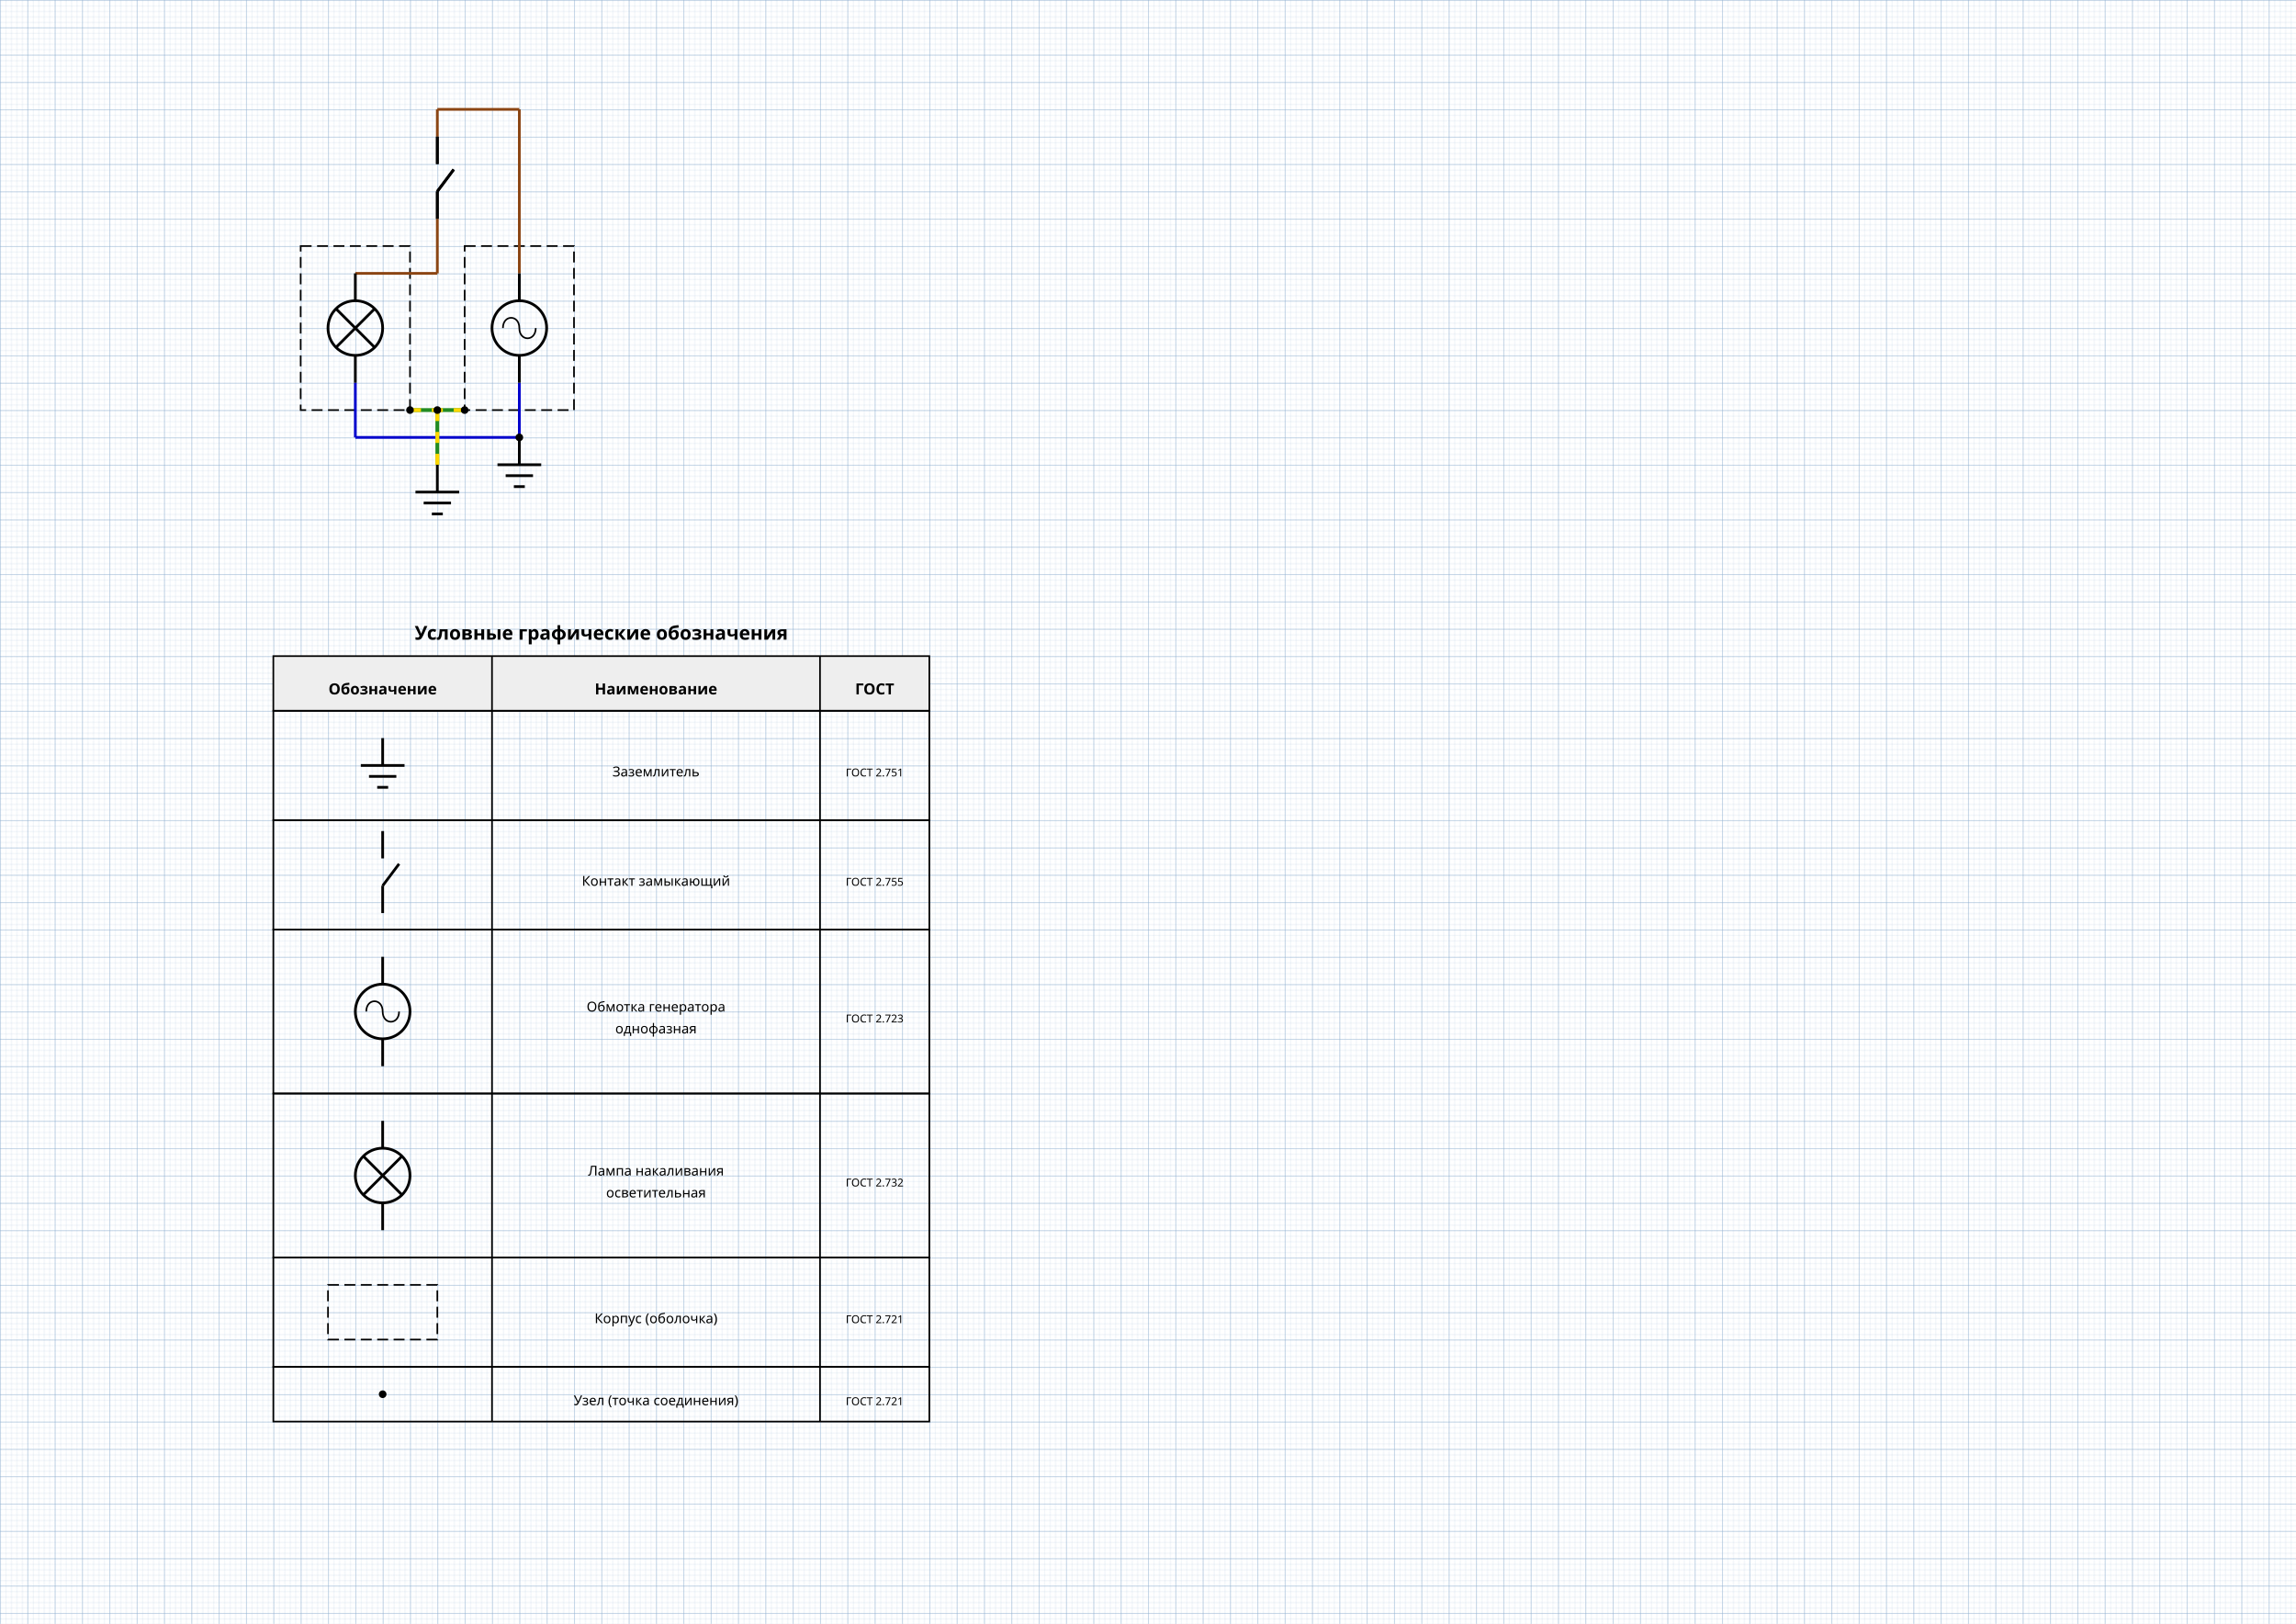
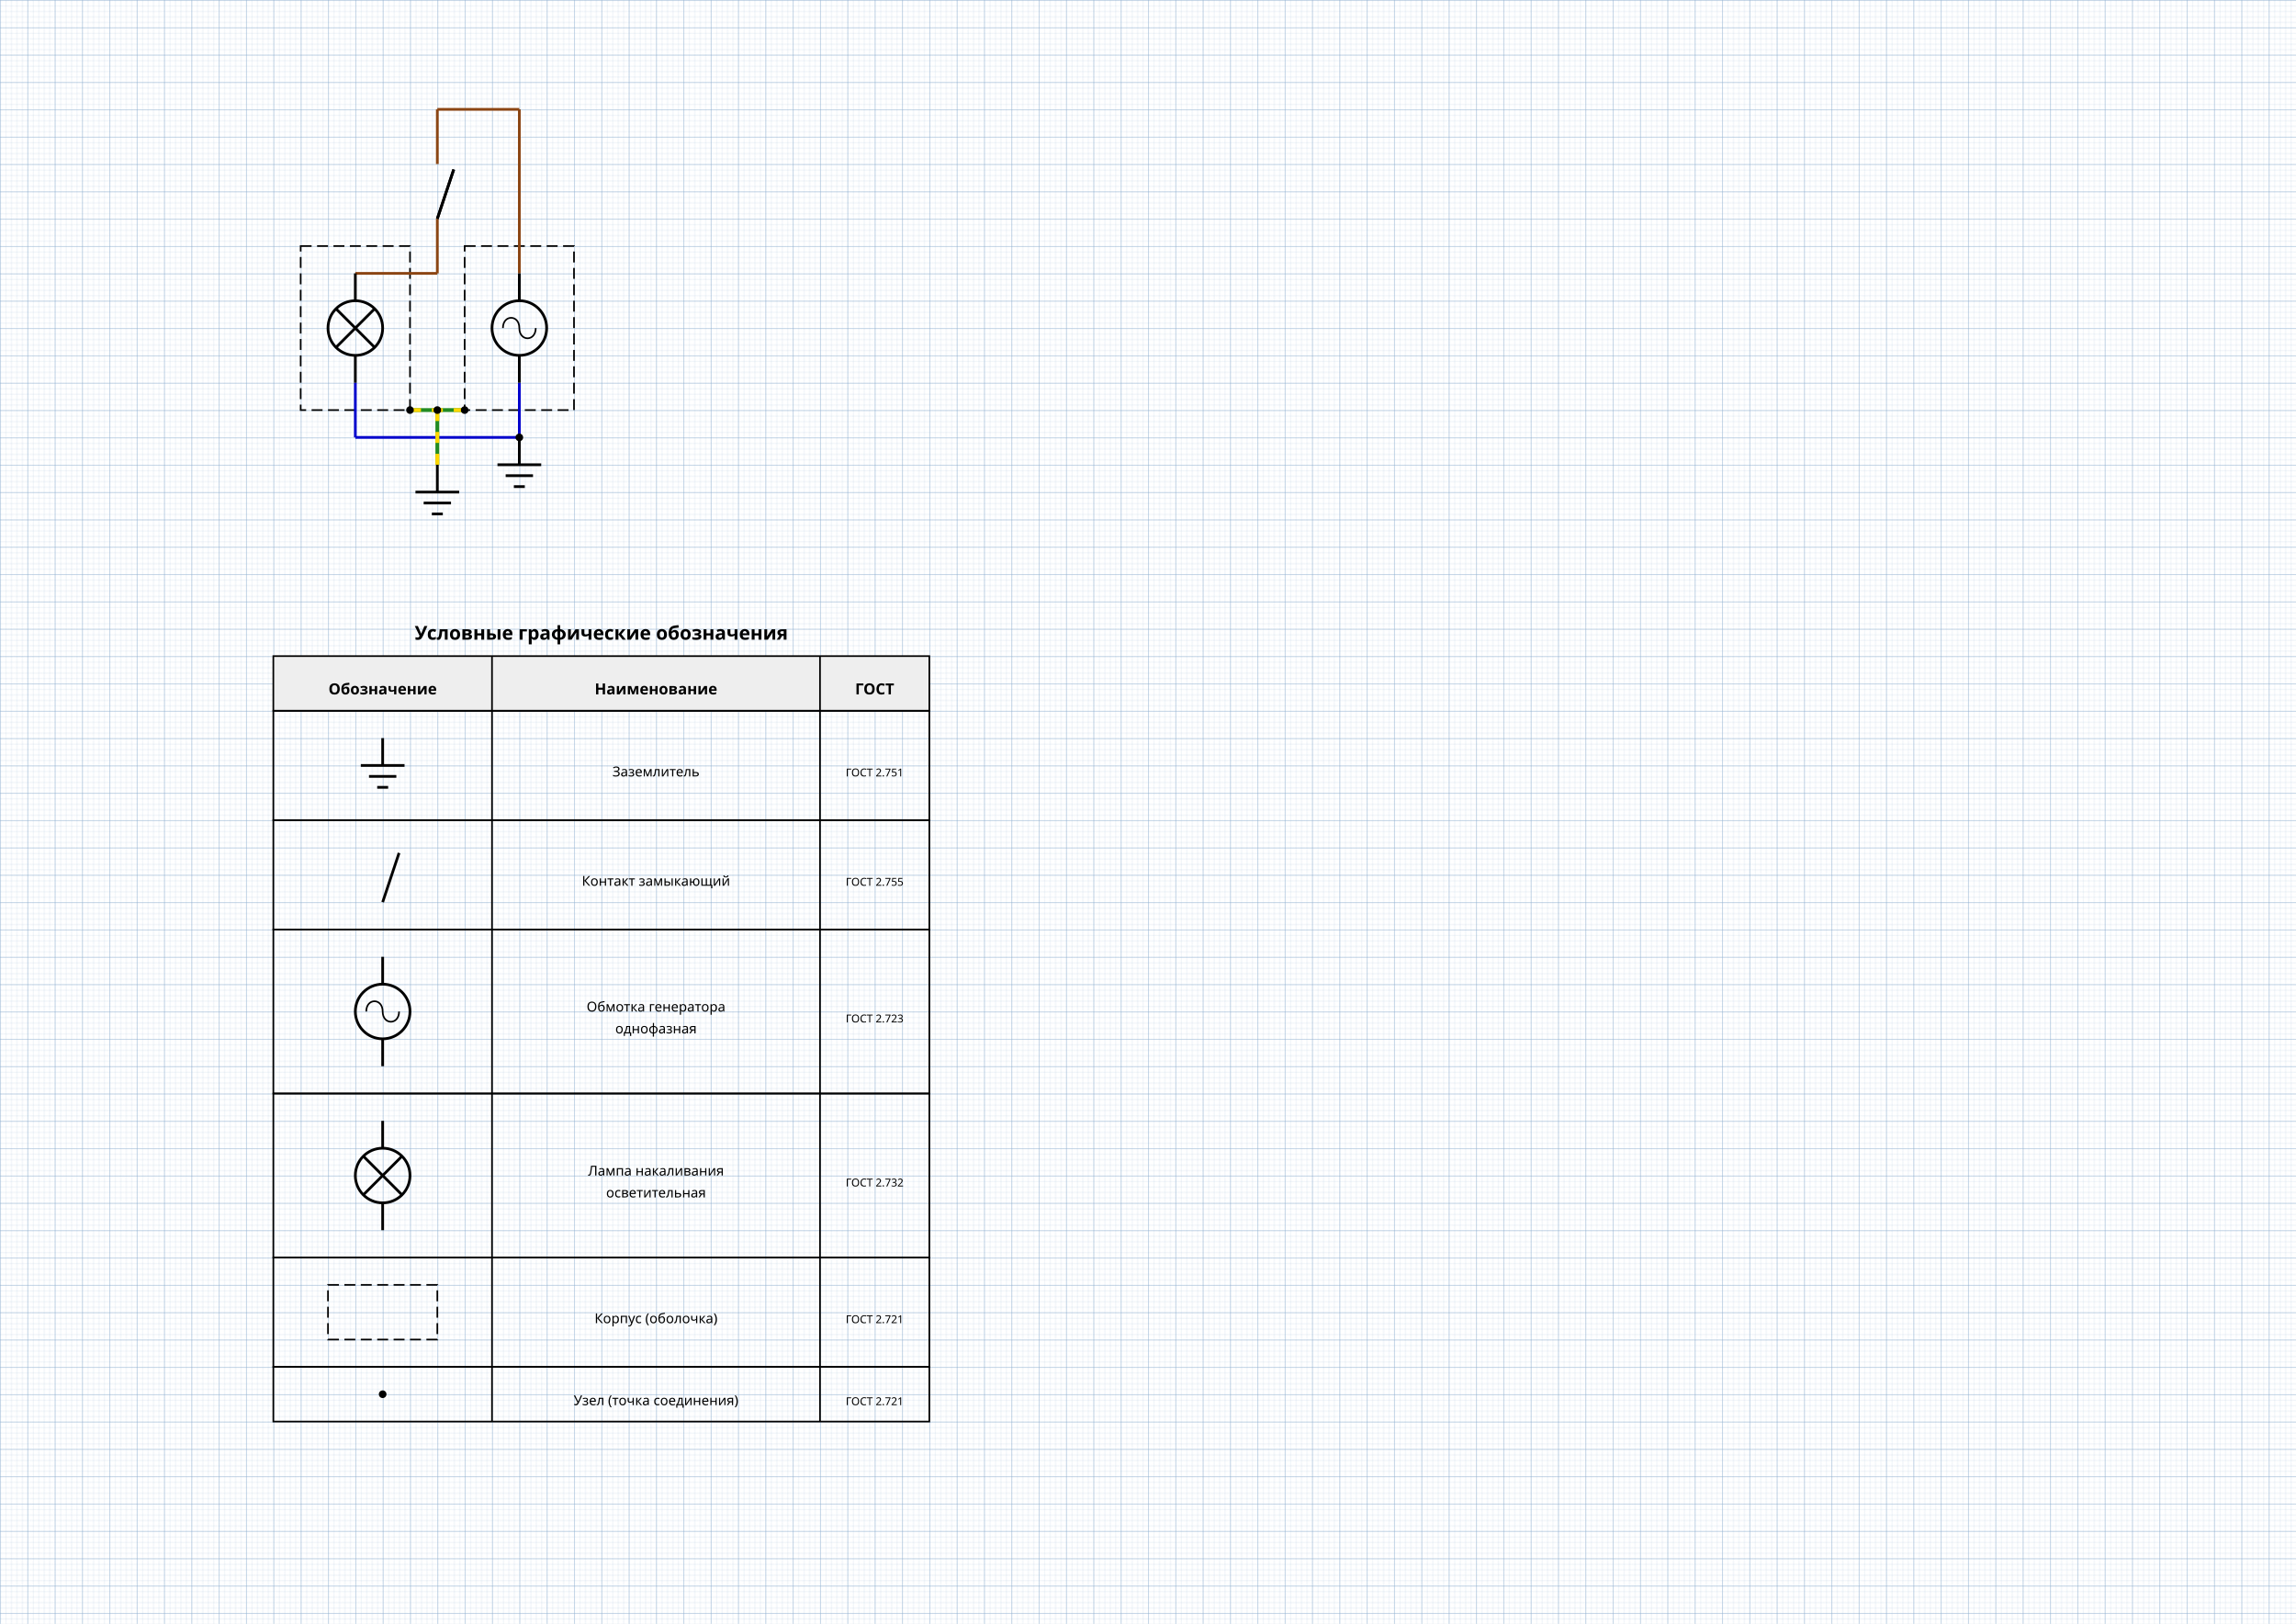
<svg xmlns="http://www.w3.org/2000/svg" width="420mm" height="297mm" viewBox="0 0 420 297">
  <rect width="420" height="297" fill="white" />
  <defs>
    <pattern id="mm1" width="1" height="1" patternUnits="userSpaceOnUse">
      <line x1="0" y1="0" x2="0" y2="1" stroke="#c8d8e8" stroke-width="0.1" />
      <line x1="0" y1="0" x2="1" y2="0" stroke="#c8d8e8" stroke-width="0.1" />
    </pattern>
    <pattern id="mm5" width="5" height="5" patternUnits="userSpaceOnUse">
      <rect width="5" height="5" fill="url(#mm1)" />
      <line x1="0" y1="0" x2="0" y2="5" stroke="#90b0d0" stroke-width="0.15" />
      <line x1="0" y1="0" x2="5" y2="0" stroke="#90b0d0" stroke-width="0.15" />
    </pattern>
    <symbol id="ugo-node" overflow="visible">
      <circle cx="0" cy="0" r="0.7" fill="black" stroke="none" />
    </symbol>
    <symbol id="ugo-ground" overflow="visible">
      <g stroke="black" stroke-width="0.5">
        <line x1="0" y1="0" x2="0" y2="5" />
        <line x1="-4" y1="5" x2="4" y2="5" />
        <line x1="-2.5" y1="7" x2="2.5" y2="7" />
        <line x1="-1" y1="9" x2="1" y2="9" />
      </g>
    </symbol>
    <symbol id="ugo-contact" overflow="visible">
      <g stroke="black" stroke-width="0.5" fill="none">
-         <line x1="0" y1="0" x2="0" y2="5" />
-         <line x1="0" y1="10" x2="3" y2="6" />
-         <line x1="0" y1="10" x2="0" y2="15" />
+         <line x1="0" y1="10" x2="3" y2="1" />
      </g>
    </symbol>
    <symbol id="ugo-generator" overflow="visible">
      <g stroke="black" stroke-width="0.5" fill="none">
        <line x1="0" y1="0" x2="0" y2="5" />
        <circle cx="0" cy="10" r="5" />
        <path d="M-3,10 C-3,7.5 0,7.5 0,10 S3,12.5 3,10" stroke-width="0.3" />
        <line x1="0" y1="15" x2="0" y2="20" />
      </g>
    </symbol>
    <symbol id="ugo-lamp" overflow="visible">
      <g stroke="black" stroke-width="0.5" fill="none">
        <line x1="0" y1="0" x2="0" y2="5" />
        <circle cx="0" cy="10" r="5" />
        <line x1="-3.5" y1="6.5" x2="3.5" y2="13.5" />
        <line x1="3.5" y1="6.5" x2="-3.5" y2="13.5" />
        <line x1="0" y1="15" x2="0" y2="20" />
      </g>
    </symbol>
  </defs>
  <rect width="420" height="297" fill="url(#mm5)" />
  <rect x="55" y="45" width="20" height="30" fill="none" stroke="black" stroke-width="0.3" stroke-dasharray="2,1" />
  <rect x="85" y="45" width="20" height="30" fill="none" stroke="black" stroke-width="0.3" stroke-dasharray="2,1" />
  <g stroke="#8B4513" stroke-width="0.5">
    <line x1="65" y1="50" x2="80" y2="50" />
    <line x1="80" y1="50" x2="80" y2="40" />
-     <line x1="80" y1="25" x2="80" y2="20" />
+     <line x1="80" y1="30" x2="80" y2="20" />
    <line x1="80" y1="20" x2="95" y2="20" />
    <line x1="95" y1="20" x2="95" y2="50" />
  </g>
-   <use href="#ugo-contact" x="80" y="25" />
+   <use href="#ugo-contact" x="80" y="30" />
  <g stroke="#0000CC" stroke-width="0.5">
    <line x1="65" y1="80" x2="95" y2="80" />
    <line x1="65" y1="70" x2="65" y2="80" />
    <line x1="95" y1="70" x2="95" y2="80" />
  </g>
  <use href="#ugo-node" x="95" y="80" />
  <g stroke-width="0.7">
    <line x1="75" y1="75" x2="85" y2="75" stroke="#228B22" />
    <line x1="80" y1="75" x2="80" y2="85" stroke="#228B22" />
    <line x1="75" y1="75" x2="85" y2="75" stroke="#FFD700" stroke-dasharray="2,2" />
    <line x1="80" y1="75" x2="80" y2="85" stroke="#FFD700" stroke-dasharray="2,2" />
  </g>
  <use href="#ugo-node" x="75" y="75" />
  <use href="#ugo-node" x="80" y="75" />
  <use href="#ugo-node" x="85" y="75" />
  <use href="#ugo-generator" x="95" y="50" />
  <use href="#ugo-lamp" x="65" y="50" />
-   <use href="#ugo-contact" x="80" y="25" />
+   <use href="#ugo-contact" x="80" y="30" />
  <use href="#ugo-ground" x="95" y="80" />
  <use href="#ugo-ground" x="80" y="85" />
  <g transform="translate(50, 120)" stroke="black" stroke-width="0.3" font-family="sans-serif">
    <text x="60" y="-3" font-size="3.5" font-weight="bold" text-anchor="middle" stroke="none" fill="black">Условные графические обозначения</text>
    <rect x="0" y="0" width="120" height="10" fill="#eee" stroke="black" />
    <text x="20" y="7" font-size="2.8" text-anchor="middle" stroke="none" fill="black" font-weight="bold">Обозначение</text>
    <text x="70" y="7" font-size="2.8" text-anchor="middle" stroke="none" fill="black" font-weight="bold">Наименование</text>
    <text x="110" y="7" font-size="2.8" text-anchor="middle" stroke="none" fill="black" font-weight="bold">ГОСТ</text>
    <line x1="40" y1="0" x2="40" y2="10" />
    <line x1="100" y1="0" x2="100" y2="10" />
    <rect x="0" y="10" width="120" height="20" fill="none" stroke="black" />
    <line x1="40" y1="10" x2="40" y2="30" />
    <line x1="100" y1="10" x2="100" y2="30" />
    <use href="#ugo-ground" x="20" y="15" />
    <text x="70" y="22" font-size="2.5" text-anchor="middle" stroke="none" fill="black">Заземлитель</text>
    <text x="110" y="22" font-size="2" text-anchor="middle" stroke="none" fill="black">ГОСТ 2.751</text>
    <rect x="0" y="30" width="120" height="20" fill="none" stroke="black" />
    <line x1="40" y1="30" x2="40" y2="50" />
    <line x1="100" y1="30" x2="100" y2="50" />
-     <use href="#ugo-contact" x="20" y="32" />
+     <use href="#ugo-contact" x="20" y="35" />
    <text x="70" y="42" font-size="2.5" text-anchor="middle" stroke="none" fill="black">Контакт замыкающий</text>
    <text x="110" y="42" font-size="2" text-anchor="middle" stroke="none" fill="black">ГОСТ 2.755</text>
    <rect x="0" y="50" width="120" height="30" fill="none" stroke="black" />
    <line x1="40" y1="50" x2="40" y2="80" />
    <line x1="100" y1="50" x2="100" y2="80" />
    <use href="#ugo-generator" x="20" y="55" />
    <text x="70" y="65" font-size="2.5" text-anchor="middle" stroke="none" fill="black">Обмотка генератора</text>
    <text x="70" y="69" font-size="2.5" text-anchor="middle" stroke="none" fill="black">однофазная</text>
    <text x="110" y="67" font-size="2" text-anchor="middle" stroke="none" fill="black">ГОСТ 2.723</text>
    <rect x="0" y="80" width="120" height="30" fill="none" stroke="black" />
    <line x1="40" y1="80" x2="40" y2="110" />
    <line x1="100" y1="80" x2="100" y2="110" />
    <use href="#ugo-lamp" x="20" y="85" />
    <text x="70" y="95" font-size="2.5" text-anchor="middle" stroke="none" fill="black">Лампа накаливания</text>
    <text x="70" y="99" font-size="2.5" text-anchor="middle" stroke="none" fill="black">осветительная</text>
    <text x="110" y="97" font-size="2" text-anchor="middle" stroke="none" fill="black">ГОСТ 2.732</text>
    <rect x="0" y="110" width="120" height="20" fill="none" stroke="black" />
    <line x1="40" y1="110" x2="40" y2="130" />
    <line x1="100" y1="110" x2="100" y2="130" />
    <rect x="10" y="115" width="20" height="10" fill="none" stroke="black" stroke-dasharray="2,1" />
    <text x="70" y="122" font-size="2.5" text-anchor="middle" stroke="none" fill="black">Корпус (оболочка)</text>
    <text x="110" y="122" font-size="2" text-anchor="middle" stroke="none" fill="black">ГОСТ 2.721</text>
    <rect x="0" y="130" width="120" height="10" fill="none" stroke="black" />
    <line x1="40" y1="130" x2="40" y2="140" />
    <line x1="100" y1="130" x2="100" y2="140" />
    <use href="#ugo-node" x="20" y="135" />
    <text x="70" y="137" font-size="2.5" text-anchor="middle" stroke="none" fill="black">Узел (точка соединения)</text>
    <text x="110" y="137" font-size="2" text-anchor="middle" stroke="none" fill="black">ГОСТ 2.721</text>
  </g>
</svg>
